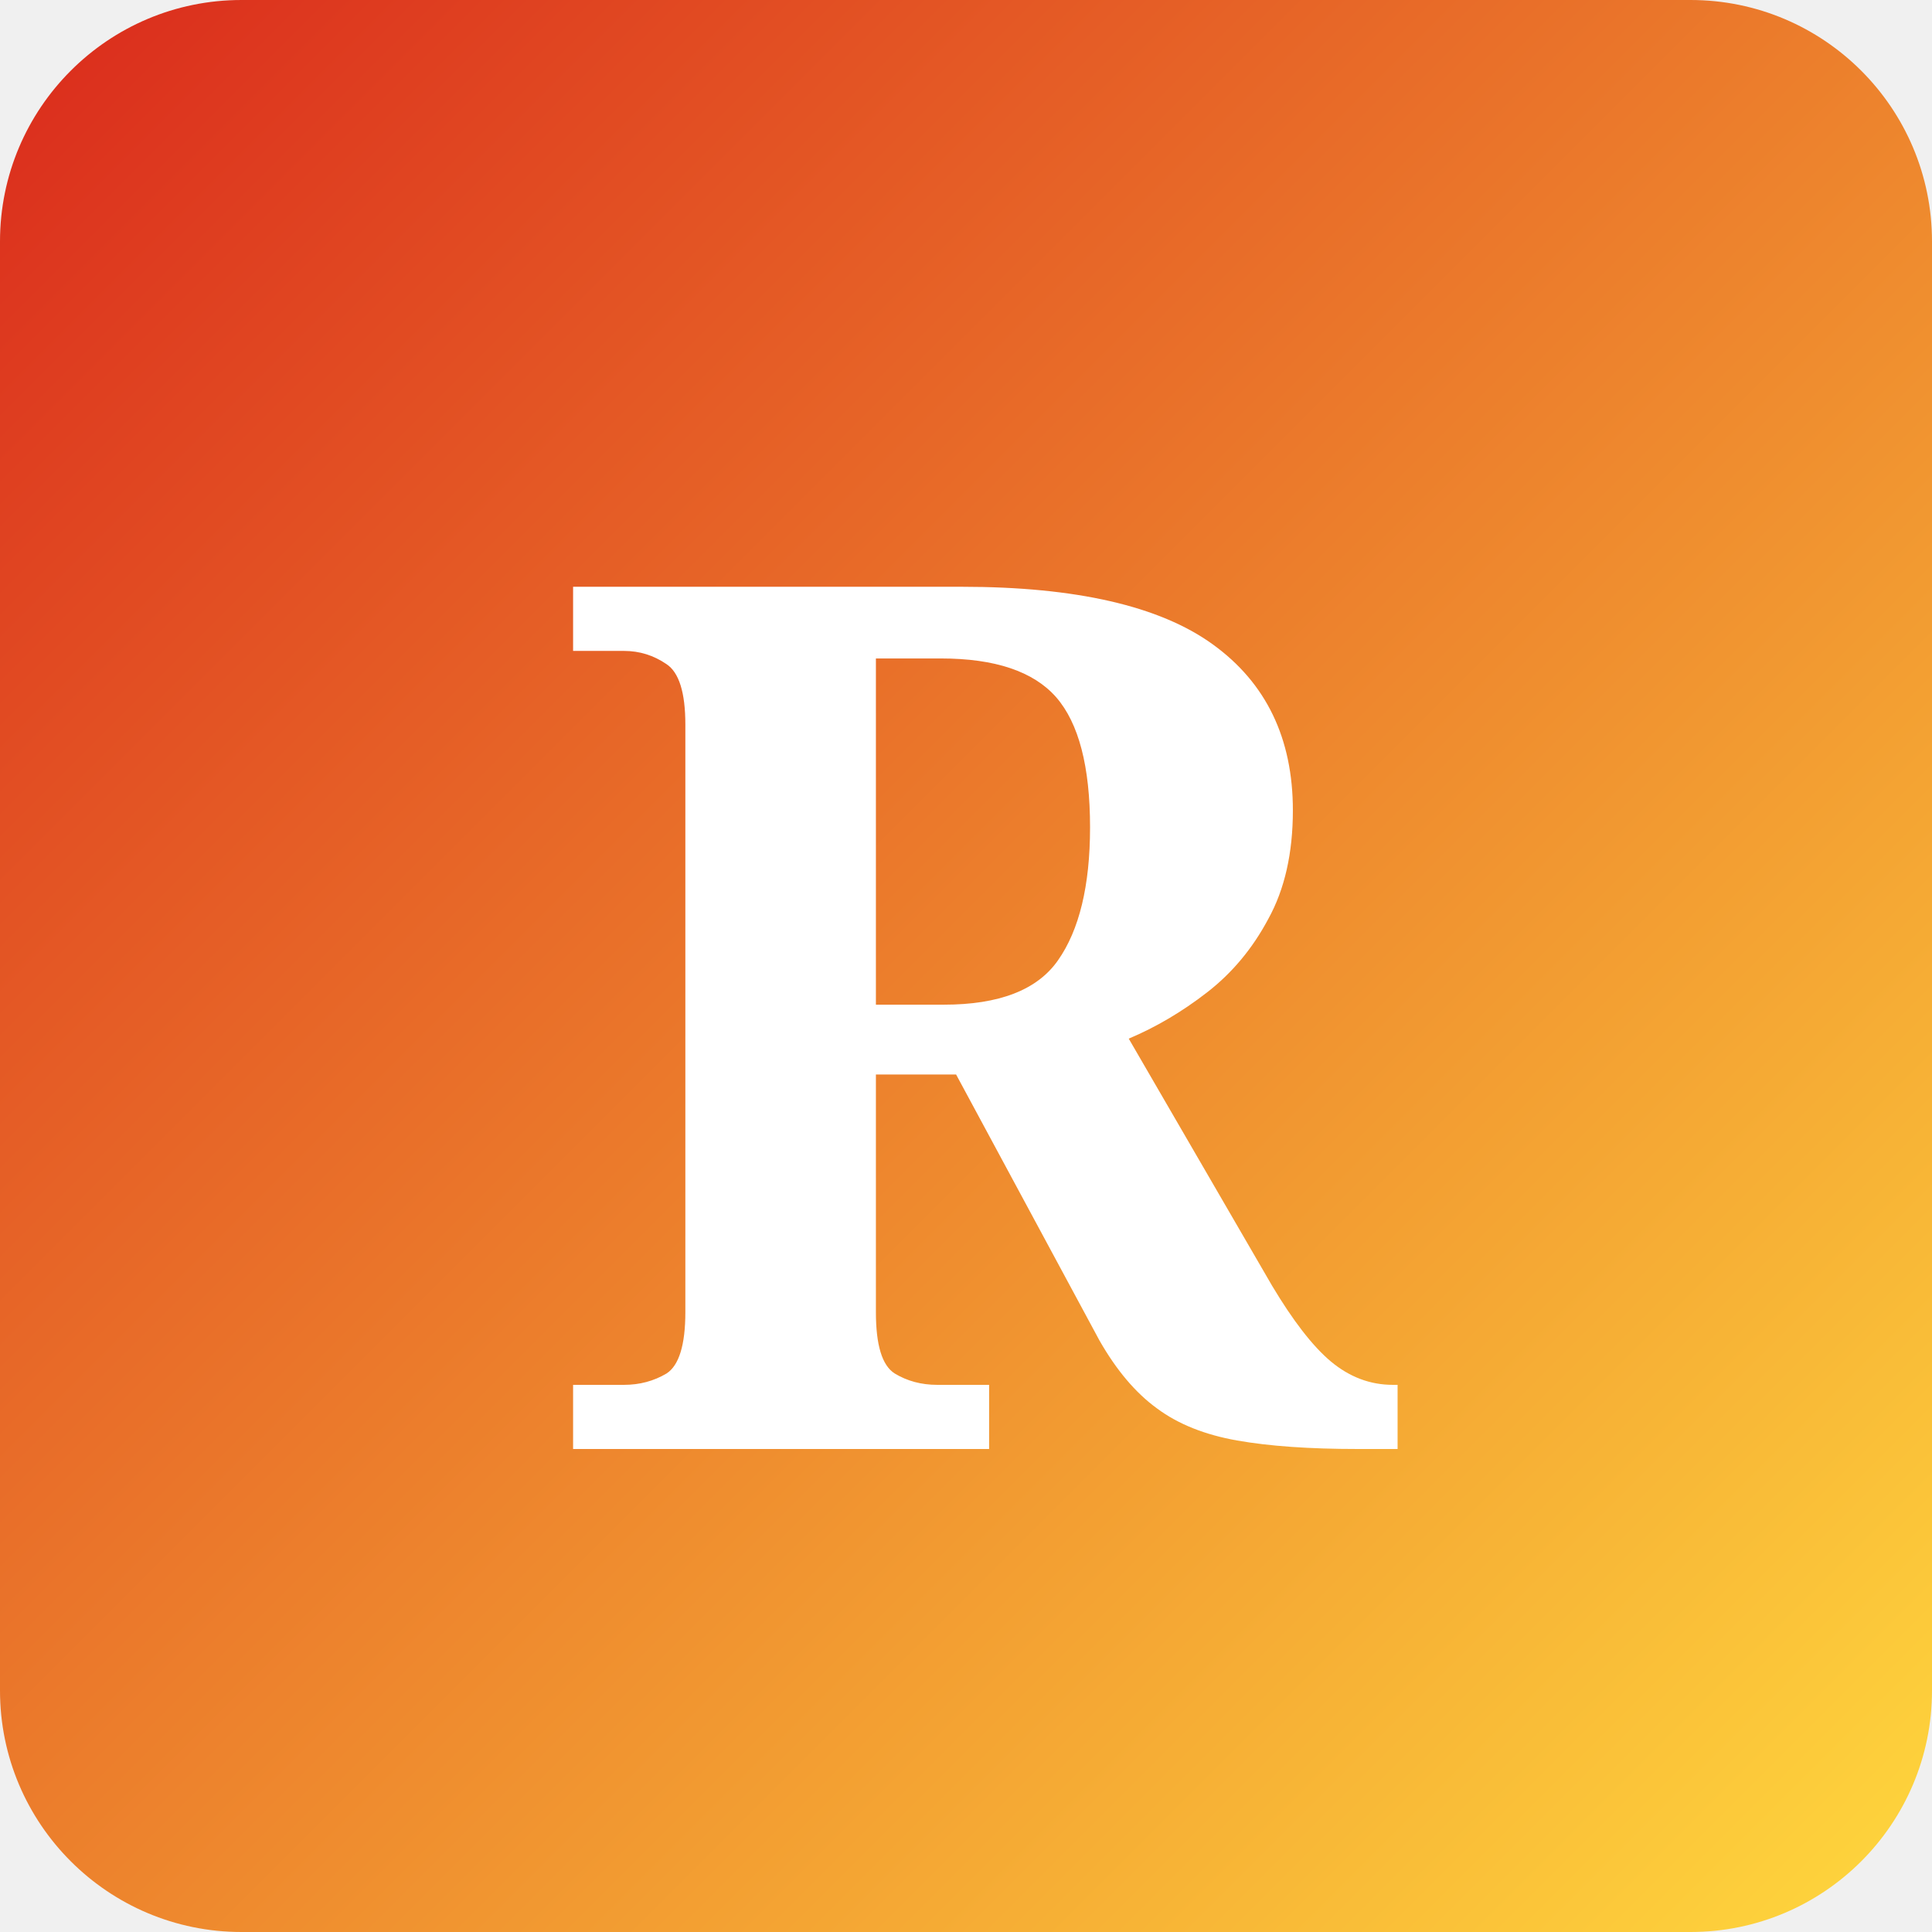
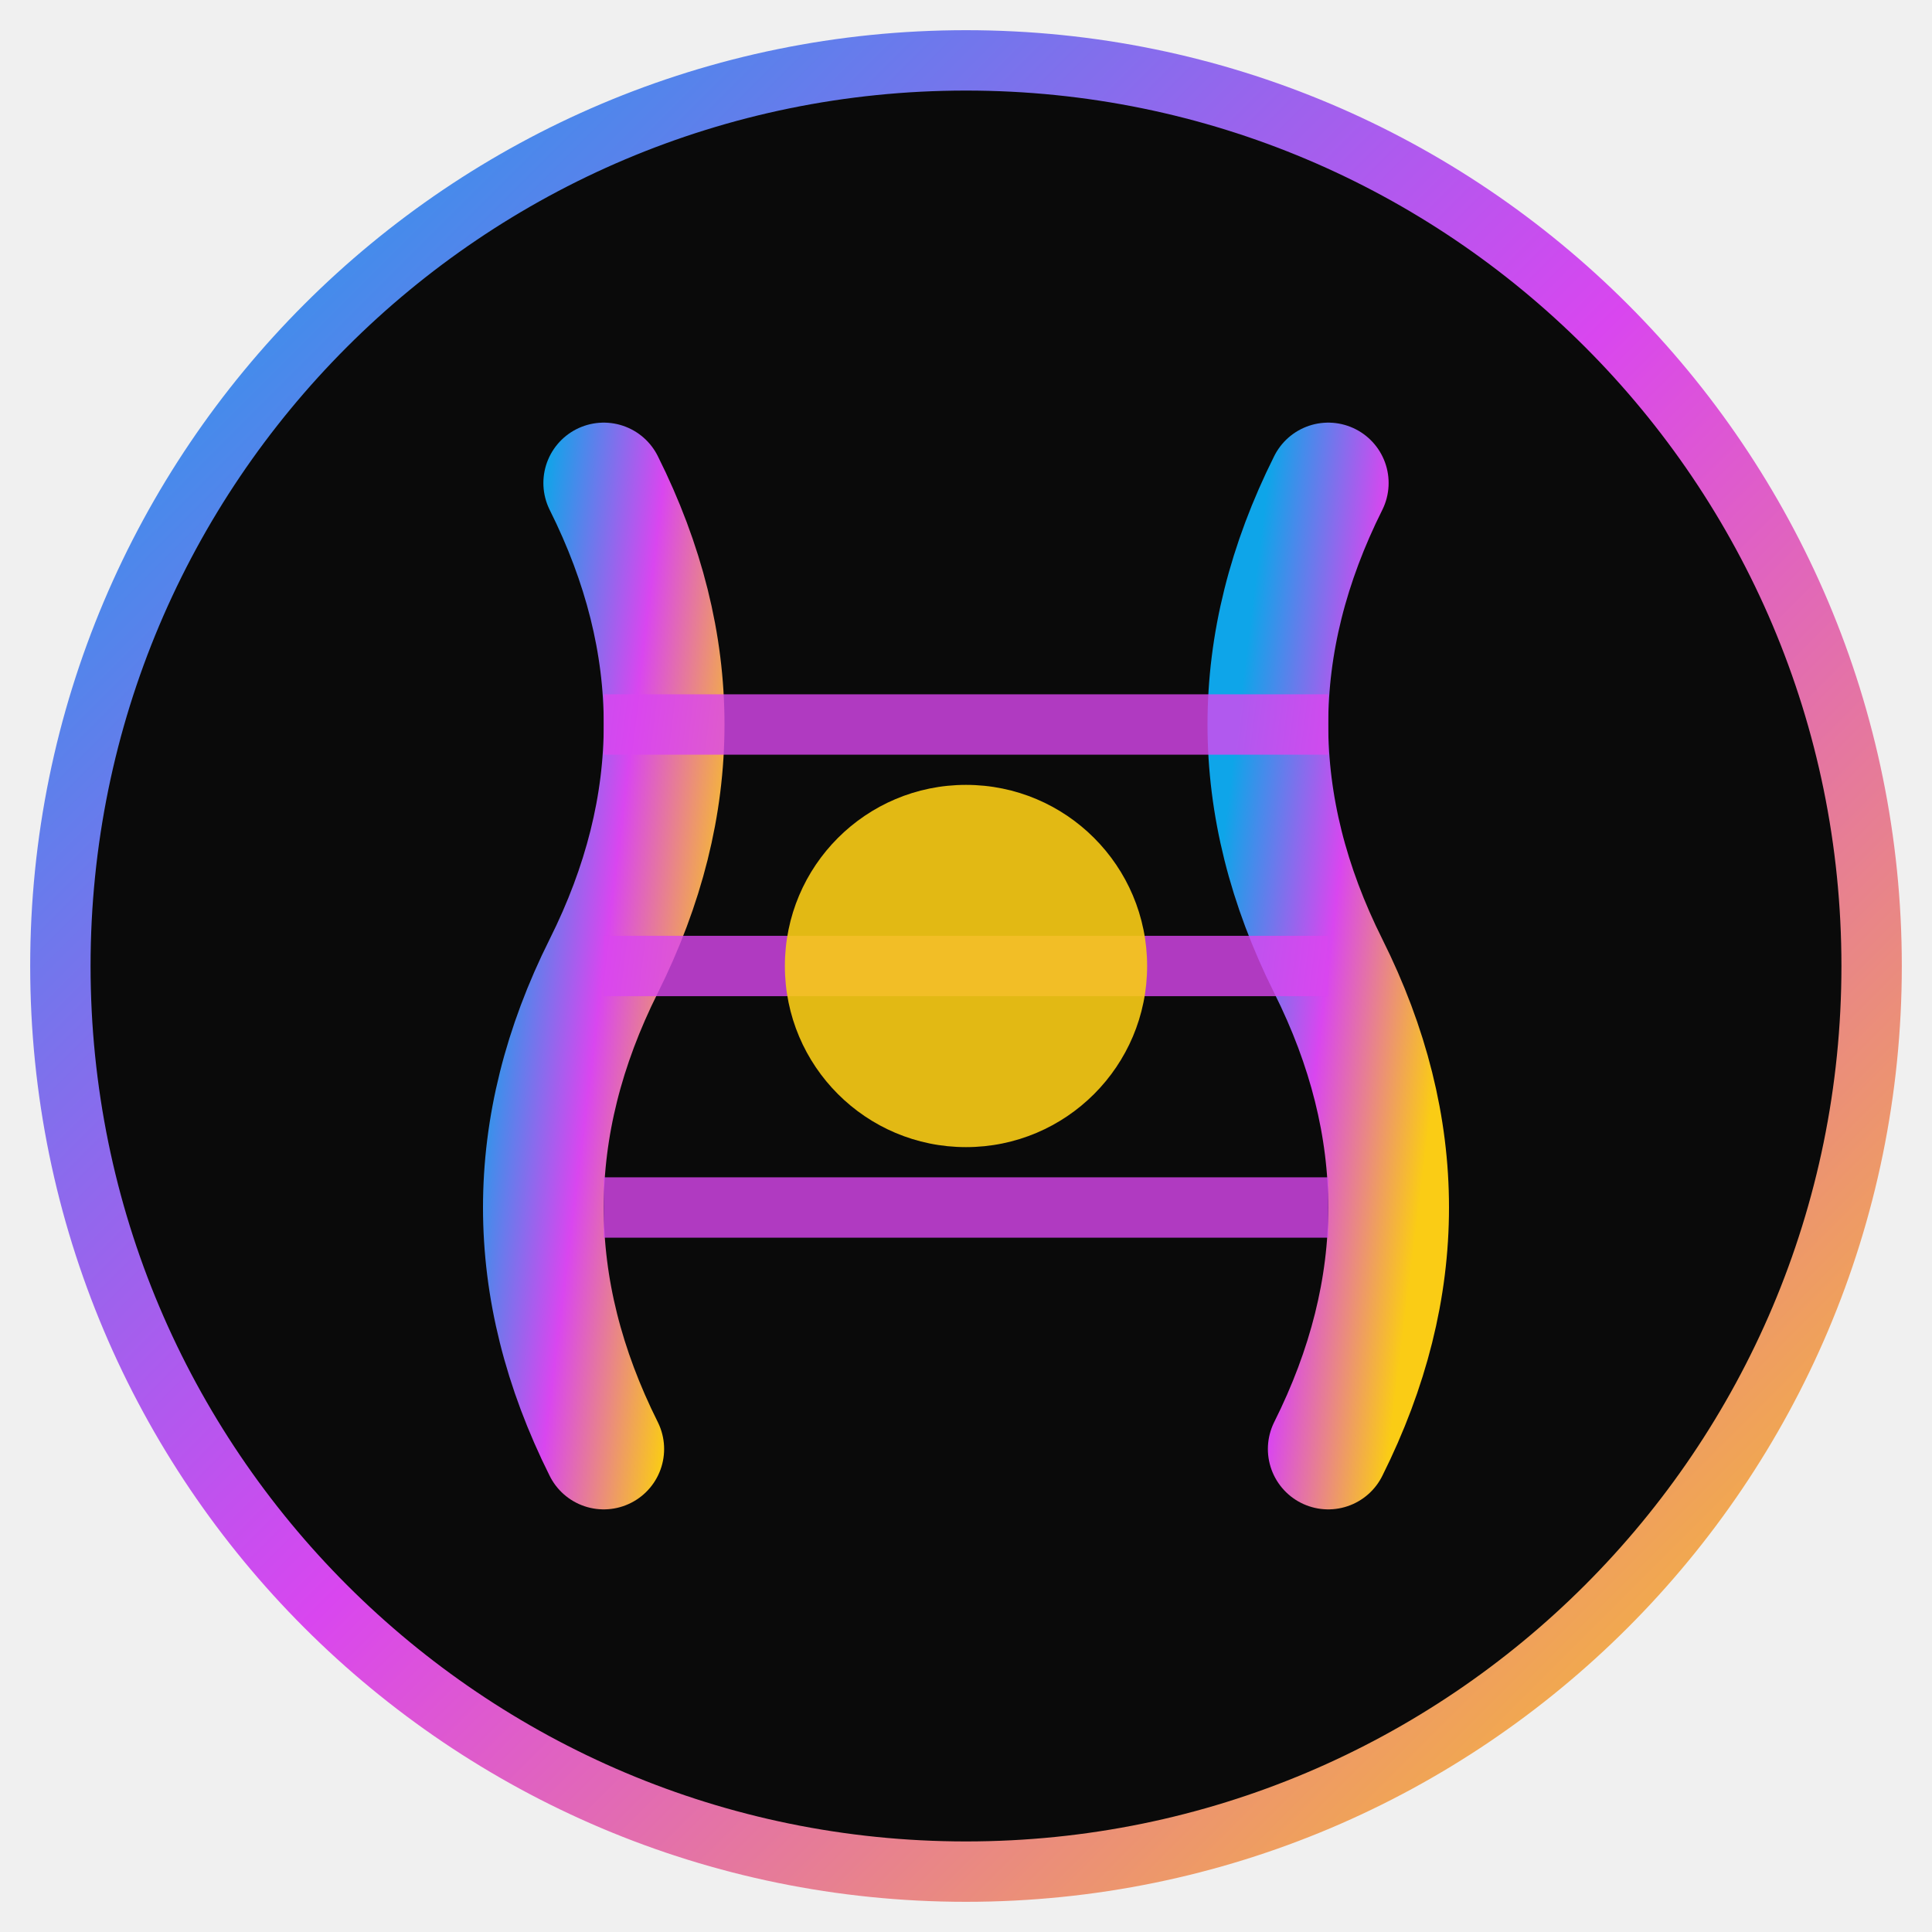
<svg xmlns="http://www.w3.org/2000/svg" viewBox="0 0 32 32">
  <defs>
-     <linearGradient id="catalanGradient" x1="0%" y1="0%" x2="100%" y2="100%">
-       <stop offset="0%" style="stop-color:#DA291C;stop-opacity:1" />
-       <stop offset="100%" style="stop-color:#FFD93D;stop-opacity:1" />
+     <linearGradient id="grad" x1="0%" y1="0%" x2="100%" y2="100%">
+       <stop offset="0%" style="stop-color:#0ea5e9;stop-opacity:1" />
+       <stop offset="50%" style="stop-color:#d946ef;stop-opacity:1" />
+       <stop offset="100%" style="stop-color:#facc15;stop-opacity:1" />
    </linearGradient>
  </defs>
-   <rect width="32" height="32" rx="4" fill="url(#catalanGradient)" />
-   <text x="16" y="24" font-family="Playfair Display, serif" font-size="20" font-weight="bold" text-anchor="middle" fill="white">R</text>
+   <circle cx="16" cy="16" r="15" fill="#0A0A0A" stroke="url(#grad)" stroke-width="1" />
+   <path d="M10,8 Q12,12 10,16 T10,24" fill="none" stroke="url(#grad)" stroke-width="2" stroke-linecap="round" />
+   <path d="M22,8 Q20,12 22,16 T22,24" fill="none" stroke="url(#grad)" stroke-width="2" stroke-linecap="round" />
+   <line x1="10" y1="12" x2="22" y2="12" stroke="#d946ef" stroke-width="1" opacity="0.8" />
+   <line x1="10" y1="16" x2="22" y2="16" stroke="#d946ef" stroke-width="1" opacity="0.8" />
+   <line x1="10" y1="20" x2="22" y2="20" stroke="#d946ef" stroke-width="1" opacity="0.8" />
+   <circle cx="16" cy="16" r="3" fill="#facc15" opacity="0.9" />
</svg>
